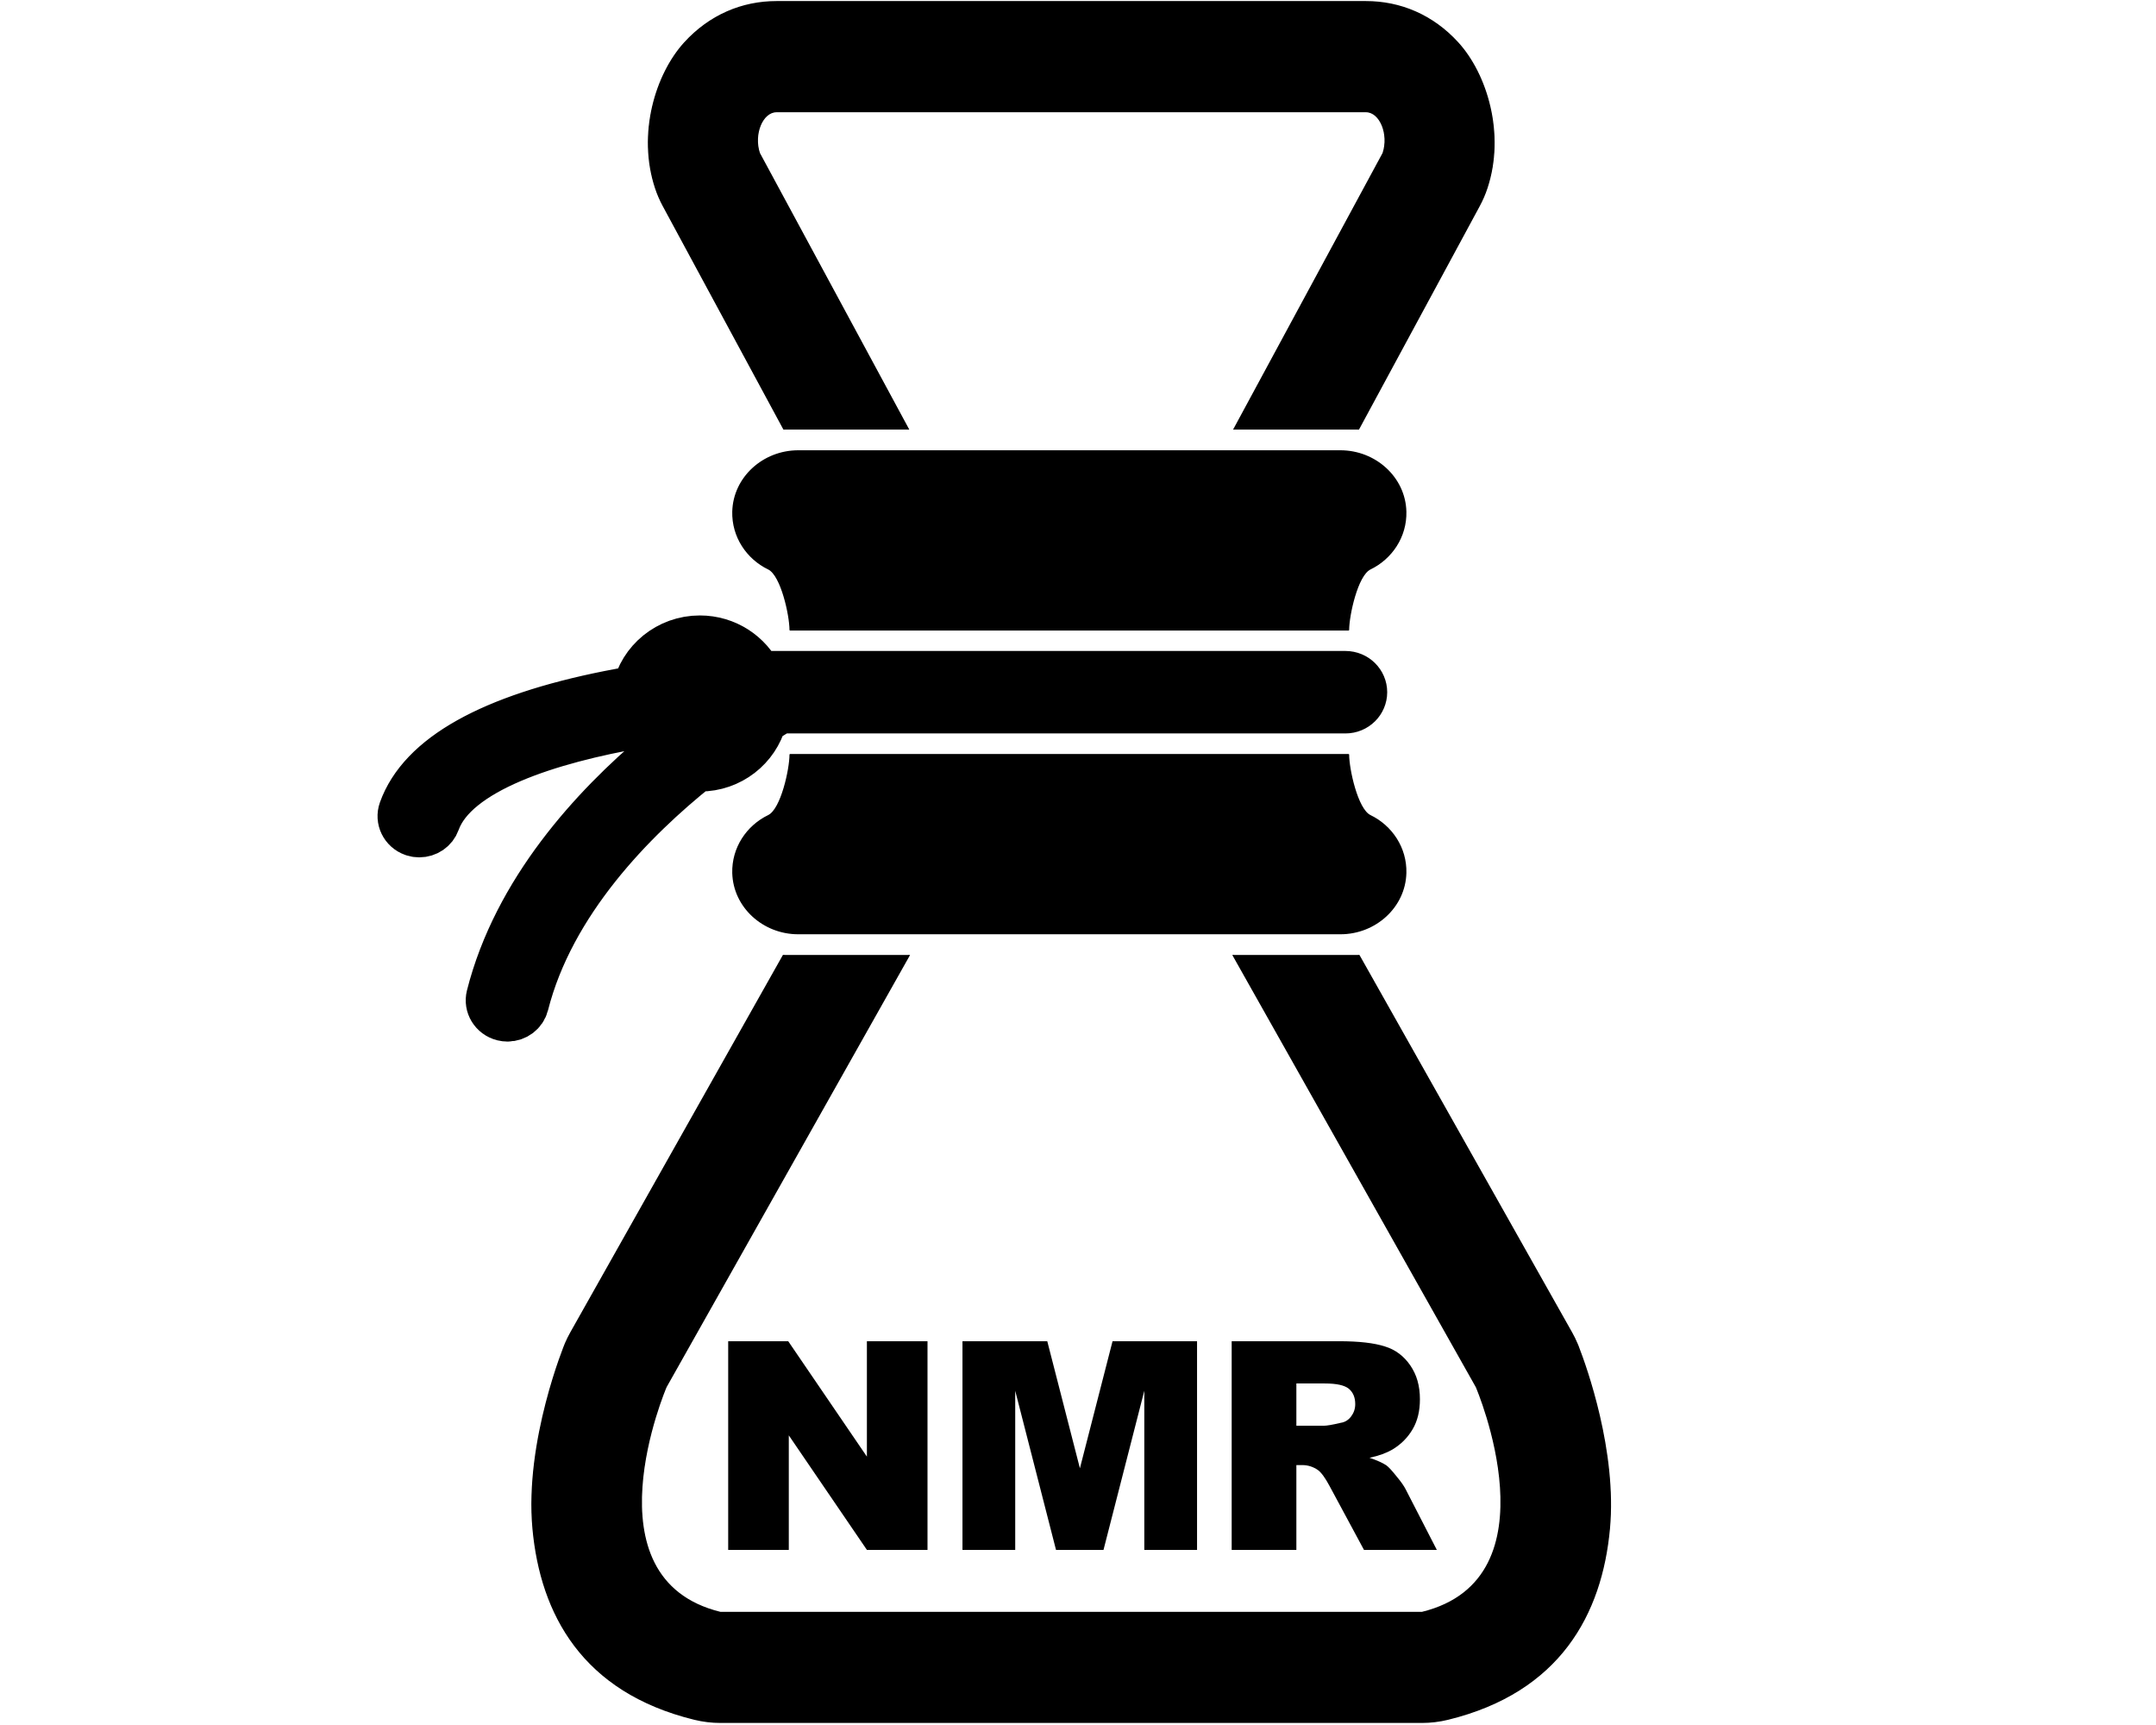
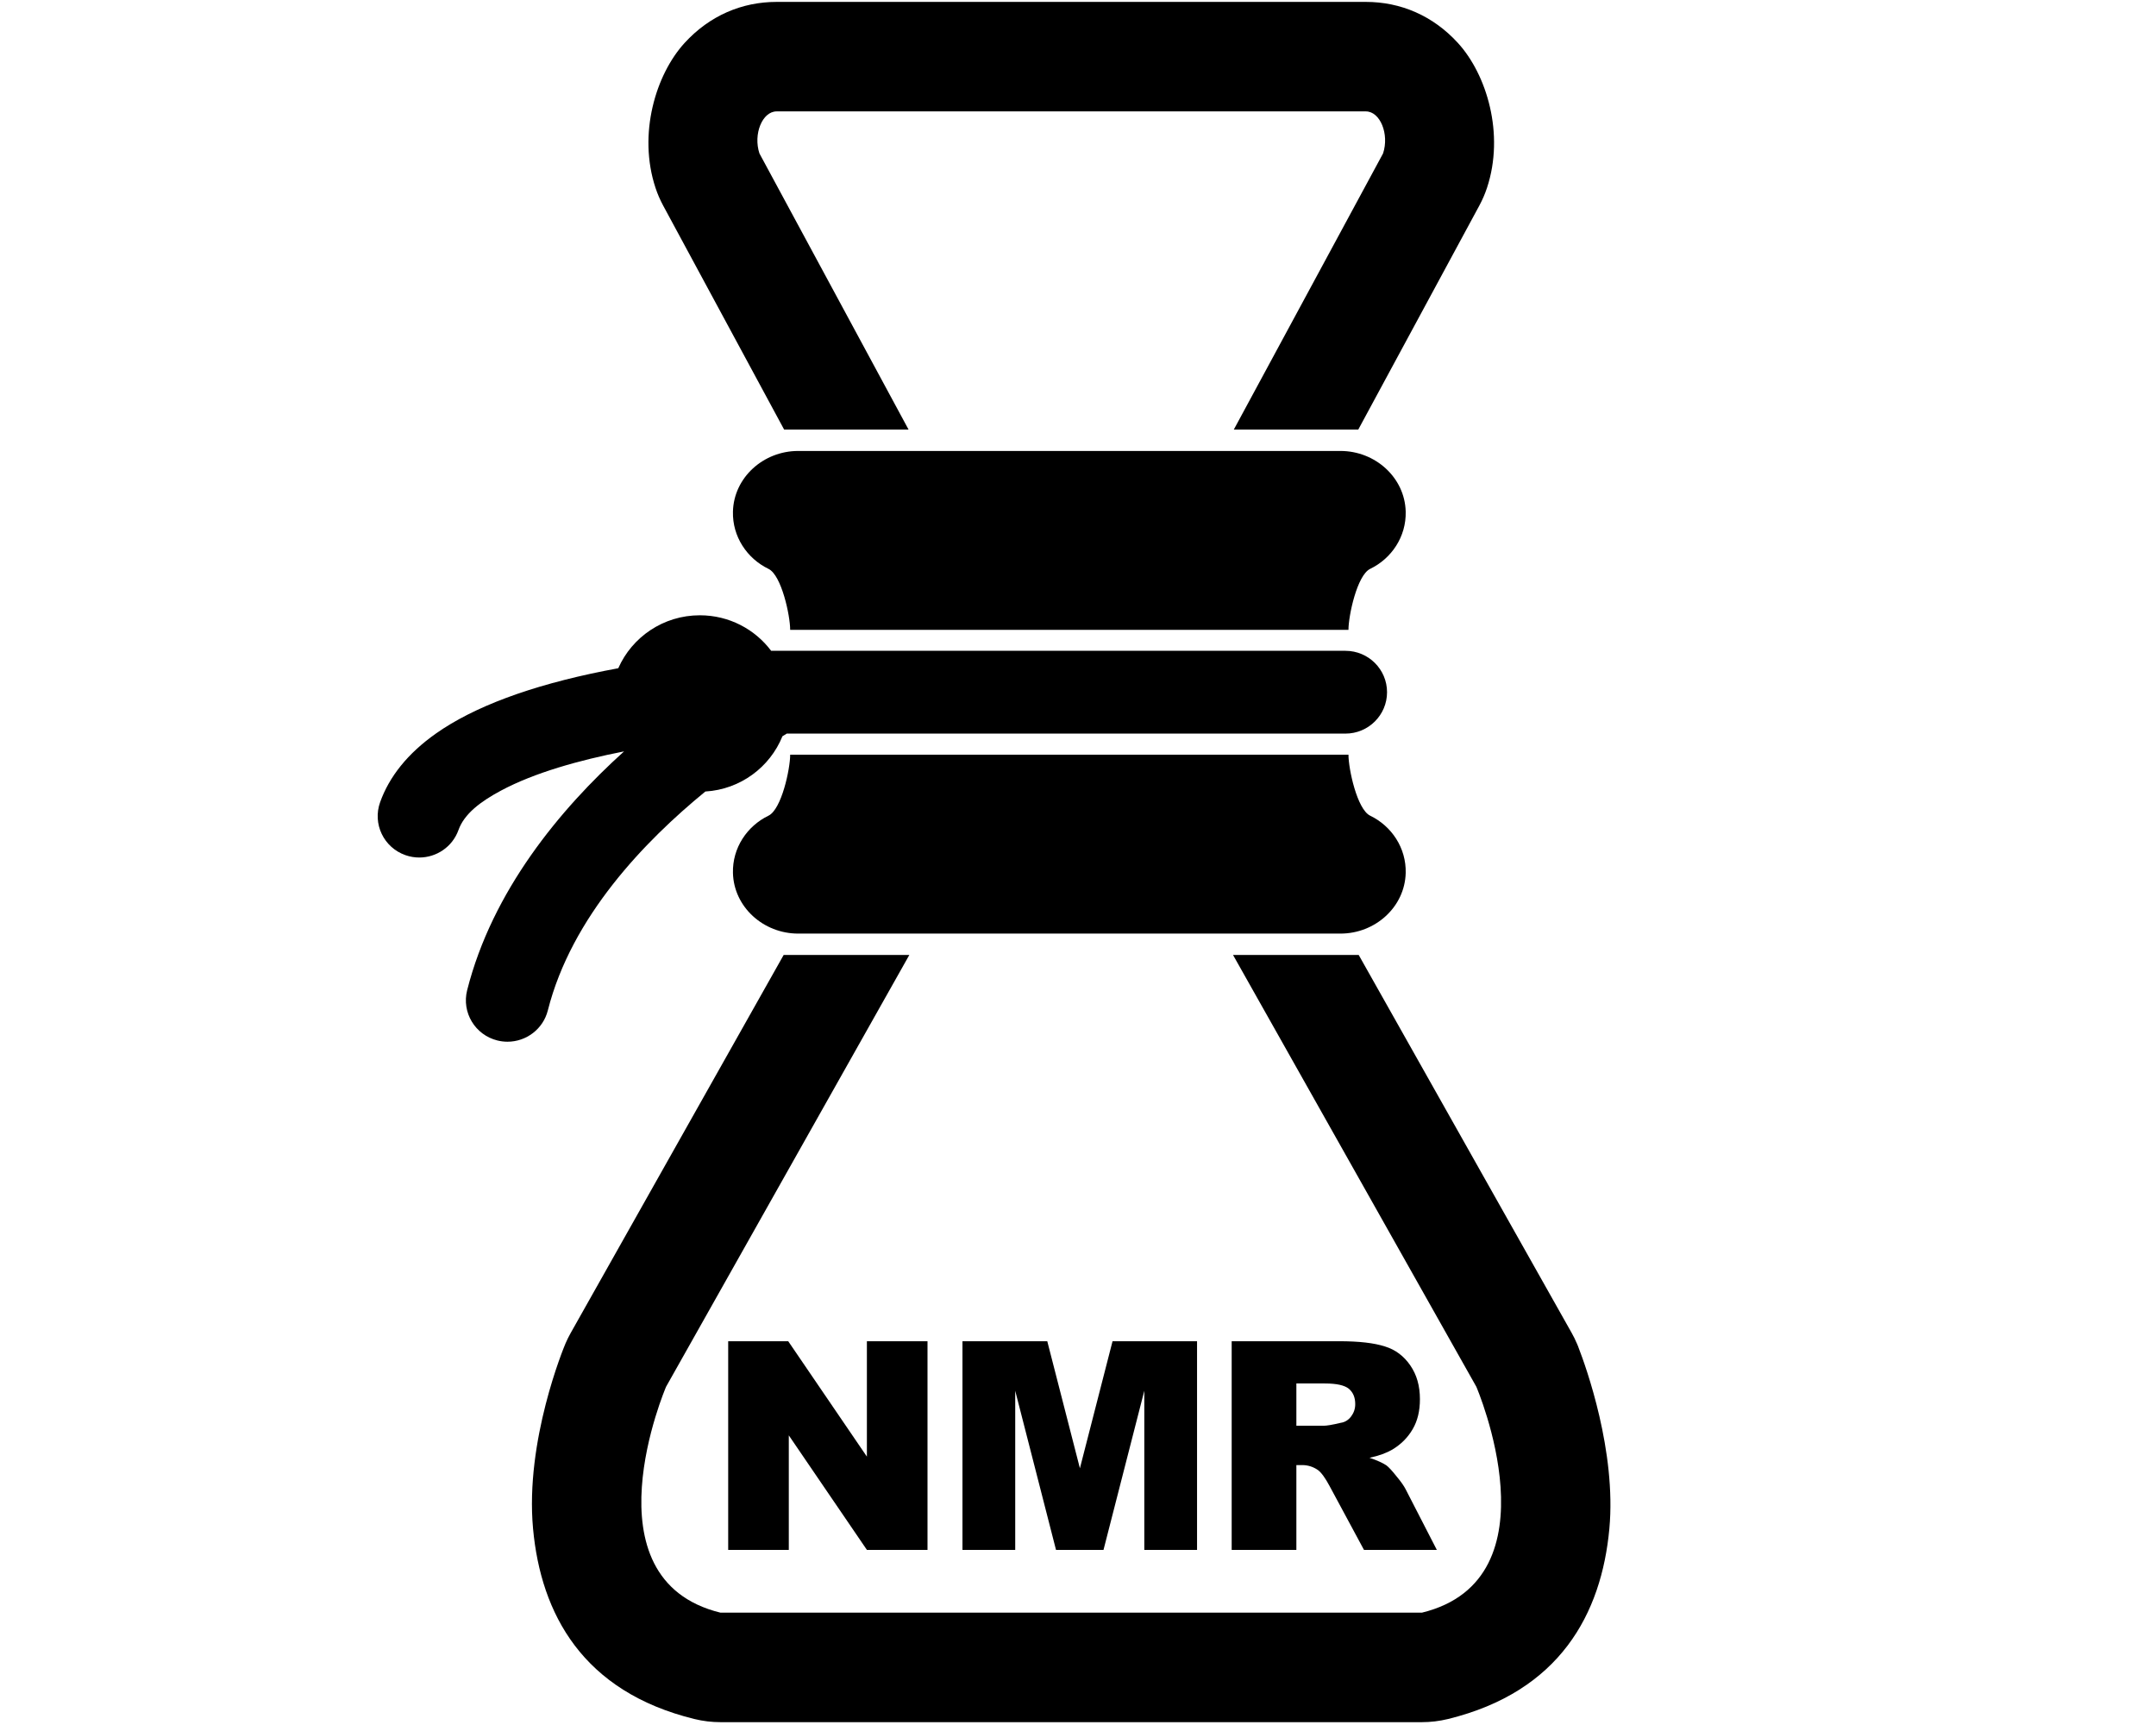
- <svg xmlns="http://www.w3.org/2000/svg" width="100%" height="100%" viewBox="0 0 1280 1024" version="1.1" xml:space="preserve" style="fill-rule:evenodd;clip-rule:evenodd;stroke-linejoin:round;stroke-miterlimit:2;" color="#000" fill="currentColor" stroke="currentColor">
-   <g id="Top" transform="matrix(0.6643,0,0,1.00451,523.93,66.1292)">
-     <clipPath id="_clip1">
-       <rect x="-276.879" y="-67.823" width="933.314" height="255.842" />
-     </clipPath>
-     <g clip-path="url(#_clip1)">
-       <path d="M-43.839,241.989C-26.754,262.909 6.303,275.947 42.254,275.947L295.002,275.947C330.942,275.947 363.989,262.917 381.079,242.009L533.43,55.618C536.155,52.284 538.432,48.797 540.235,45.199C556.184,13.366 539.973,-21.848 514.24,-40.457C491.869,-56.636 462.965,-64.708 432.01,-64.708C432.01,-64.708 -94.63,-64.708 -94.63,-64.708C-125.585,-64.708 -154.489,-56.636 -176.86,-40.457C-202.594,-21.848 -218.804,13.368 -202.852,45.203C-201.053,48.792 -198.782,52.271 -196.064,55.598L-43.839,241.989ZM42.254,211.239L295.002,211.239L447.353,24.848C453.07,13.437 444.773,0 432.01,0L-94.63,0C-107.393,0 -115.69,13.437 -109.972,24.848L42.254,211.239Z" />
-     </g>
-   </g>
-   <g id="Bottom" transform="matrix(0.731624,0,0,0.944536,844.072,678.045)">
-     <clipPath id="_clip2">
-       <rect x="-757.318" y="-117.669" width="915.771" height="509.348" />
-     </clipPath>
-     <g clip-path="url(#_clip2)">
-       <path d="M127.214,129.012L126.777,128.08L126.362,127.349L125.912,126.47L125.883,126.504C124.679,124.247 123.271,122.042 121.703,119.885L-93.416,-175.783C-109.162,-197.424 -138.744,-210.813 -170.815,-210.813L-398.118,-210.813C-430.191,-210.813 -459.775,-197.422 -475.52,-175.778L-690.597,119.89C-692.149,122.024 -693.553,124.22 -694.803,126.47C-694.803,126.47 -727.732,187.66 -721.142,242.899C-714.76,296.4 -680.924,345.302 -590.191,362.51C-583.275,363.822 -576.181,364.485 -569.062,364.485L0.17,364.485C7.29,364.485 14.384,363.822 21.299,362.51C112.032,345.302 145.868,296.4 152.251,242.899C158.048,194.305 133.263,141.106 127.214,129.012ZM44.304,153.672L-170.815,-141.996L-398.118,-141.996L-613.195,153.672C-613.195,153.672 -680.356,274.56 -569.062,295.668L0.17,295.668C111.464,274.56 44.304,153.672 44.304,153.672Z" />
-     </g>
-   </g>
-   <g id="CentreBottom" transform="matrix(0.823857,0,0,0.805039,803.419,491.229)">
-     <path d="M12.166,-8.731C2.757,-13.388 -3.453,-43.2 -3.453,-53.698L-405.769,-53.698C-405.769,-43.2 -411.979,-13.388 -421.388,-8.731C-436.861,-1.073 -447.465,15.073 -447.01,33.522C-446.393,58.582 -425.103,78.22 -400.037,78.22L-9.186,78.22C15.881,78.22 37.171,58.582 37.788,33.522C38.243,15.073 27.639,-1.073 12.166,-8.731" />
-   </g>
-   <g id="CentreTop" transform="matrix(0.823857,4.40909e-18,-4.50539e-18,-0.805061,803.418,330.675)">
-     <path d="M12.166,-8.726C2.757,-13.383 -3.453,-43.197 -3.453,-53.695L-405.769,-53.695C-405.769,-43.197 -411.979,-13.383 -421.388,-8.726C-436.861,-1.068 -447.465,15.078 -447.01,33.527C-446.393,58.587 -425.103,78.225 -400.037,78.225L-9.186,78.225C15.881,78.225 37.171,58.587 37.788,33.527C38.243,15.078 27.639,-1.068 12.166,-8.726" />
-   </g>
-   <g transform="matrix(1,0,0,1,322.093,529.975)" stroke-width="0px">
-     <g id="Text" transform="matrix(173,0,0,173,97.252,390.073)">
-       <path d="M0.075,-0.716L0.281,-0.716L0.551,-0.32L0.551,-0.716L0.759,-0.716L0.759,-0L0.551,-0L0.283,-0.393L0.283,-0L0.075,-0L0.075,-0.716Z" />
-     </g>
-     <g transform="matrix(173,0,0,173,237.037,390.073)">
-       <path d="M0.071,-0.716L0.362,-0.716L0.474,-0.28L0.586,-0.716L0.876,-0.716L0.876,-0L0.695,-0L0.695,-0.546L0.555,-0L0.392,-0L0.252,-0.546L0.252,-0L0.071,-0L0.071,-0.716Z" />
-     </g>
-     <g transform="matrix(173,0,0,173,395.998,390.073)">
-       <path d="M0.076,-0L0.076,-0.716L0.445,-0.716C0.513,-0.716 0.565,-0.71 0.602,-0.698C0.638,-0.687 0.667,-0.665 0.689,-0.633C0.711,-0.601 0.722,-0.563 0.722,-0.517C0.722,-0.477 0.714,-0.443 0.697,-0.414C0.68,-0.385 0.657,-0.362 0.627,-0.344C0.608,-0.333 0.582,-0.323 0.549,-0.316C0.576,-0.307 0.595,-0.298 0.607,-0.29C0.615,-0.284 0.627,-0.271 0.642,-0.252C0.658,-0.233 0.668,-0.218 0.673,-0.208L0.78,-0L0.53,-0L0.412,-0.219C0.397,-0.247 0.384,-0.265 0.372,-0.274C0.356,-0.285 0.338,-0.291 0.318,-0.291L0.298,-0.291L0.298,-0L0.076,-0ZM0.298,-0.426L0.392,-0.426C0.402,-0.426 0.421,-0.429 0.45,-0.436C0.465,-0.438 0.477,-0.446 0.486,-0.458C0.495,-0.47 0.5,-0.484 0.5,-0.5C0.5,-0.523 0.493,-0.54 0.478,-0.553C0.463,-0.565 0.436,-0.571 0.396,-0.571L0.298,-0.571L0.298,-0.426Z" />
-     </g>
-   </g>
-   <g id="String" transform="matrix(0.941128,0,0,0.929138,408.063,528.731)">
-     <path d="M5.733,-79.457C6.456,-79.418 7.17,-79.348 7.903,-79.348C26.554,-79.348 42.197,-92.052 46.764,-109.268C52.027,-112.668 56.051,-115.104 58.36,-116.464L415.156,-116.464C420.868,-116.464 425.499,-121.096 425.499,-126.808C425.499,-132.52 420.868,-137.151 415.156,-137.151L52.914,-137.151L52.724,-137.046C50.854,-136.964 48.012,-136.824 44.345,-136.602C37.931,-150.32 24.047,-159.848 7.903,-159.848C-11.47,-159.848 -27.637,-146.156 -31.474,-127.924C-37.283,-126.936 -43.196,-125.85 -49.167,-124.644C-123.266,-109.674 -166.892,-84.924 -178.836,-51.081C-180.738,-45.694 -177.912,-39.785 -172.525,-37.886C-171.387,-37.482 -170.225,-37.293 -169.083,-37.293C-164.821,-37.293 -160.829,-39.947 -159.331,-44.197C-147.365,-78.097 -86.971,-97.192 -30.367,-107.162C-27.87,-99.473 -23.119,-92.819 -16.897,-87.938C-58.438,-52.645 -106.781,0.721 -123.485,67.538C-124.869,73.078 -121.5,78.694 -115.957,80.081C-115.117,80.291 -114.273,80.391 -113.442,80.391C-108.809,80.391 -104.591,77.255 -103.414,72.553C-86.962,6.746 -35.276,-46.258 5.733,-79.457Z" stroke-width="32px" />
-   </g>
+ <svg xmlns="http://www.w3.org/2000/svg" xml:space="preserve" fill-rule="evenodd" stroke-linejoin="round" stroke-miterlimit="2" clip-rule="evenodd" viewBox="0 0 1280 1024" color="#000" fill="currentColor" stroke="curentColor">
+   <path d="M432.32 796.18h35.638l46.71 68.508V796.18h35.984v123.868h-35.984l-46.364-67.989v67.989H432.32V796.18Zm139.093 0h50.343l19.376 75.428 19.376-75.428h50.17v123.868h-31.313V825.59l-24.22 94.458h-28.199l-24.22-94.458v94.458h-31.313V796.18Zm159.826 123.868V796.18h63.837c11.764 0 20.76 1.038 27.161 3.114 6.228 1.903 11.245 5.709 15.051 11.245 3.806 5.536 5.709 12.11 5.709 20.068 0 6.92-1.384 12.802-4.325 17.819-2.941 5.017-6.92 8.996-12.11 12.11-3.287 1.903-7.785 3.633-13.494 4.844 4.671 1.557 7.958 3.114 10.034 4.498 1.384 1.038 3.46 3.287 6.055 6.574 2.768 3.287 4.498 5.882 5.363 7.612l18.511 35.984h-43.25l-20.414-37.887c-2.595-4.844-4.844-7.958-6.92-9.515-2.768-1.903-5.882-2.941-9.342-2.941h-3.46v50.343h-38.406Zm38.406-73.698h16.262c1.73 0 5.017-.519 10.034-1.73 2.595-.346 4.671-1.73 6.228-3.806 1.557-2.076 2.422-4.498 2.422-7.266 0-3.979-1.211-6.92-3.806-9.169-2.595-2.076-7.266-3.114-14.186-3.114h-16.954v25.085Z" />
+   <path d="M806.661 566.902H732.05l144.436 256.292s49.135 114.184-32.29 134.121H427.735c-81.425-19.937-32.289-134.121-32.289-134.121l144.408-256.292h-74.608L338.817 791.286a65.162 65.162 0 0 0-3.077 6.215c-.927 2.15-24.091 57.796-19.27 109.972 4.669 50.534 29.424 96.724 95.806 112.977a65.004 65.004 0 0 0 15.459 1.866h416.461c5.21 0 10.4-.627 15.459-1.866 66.382-16.253 91.137-62.443 95.807-112.977 4.241-45.899-13.892-96.148-18.318-107.571l-.319-.88-.304-.691-.329-.83-.021.032a57.49 57.49 0 0 0-3.059-6.252L806.661 566.902Z" />
+   <path d="M813.442 484.2c-7.752-3.749-12.868-27.749-12.868-36.2H469.122c0 8.451-5.116 32.451-12.868 36.2-12.747 6.165-21.484 19.163-21.109 34.016.509 20.174 18.049 35.983 38.7 35.983h322.006c20.652 0 38.192-15.809 38.7-35.983.375-14.853-8.361-27.851-21.109-34.016" />
+   <path d="M370.5 446.041c-37.967 34.251-78.21 82.741-93.157 141.769l-.001.003c-3.329 13.156 4.669 26.556 18.002 29.85l.003.001a24.81 24.81 0 0 0 5.952.724c11.082 0 21.126-7.464 23.942-18.568l.001-.004c14.105-55.702 57.72-100.667 93.522-129.956 20.849-1.25 38.362-14.499 45.761-32.806.929-.574 1.788-1.099 2.57-1.572h331.684c13.691 0 24.696-11.057 24.696-24.573 0-13.518-11.005-24.573-24.696-24.573H457.862v.044c-9.609-12.807-24.981-21.133-42.361-21.133-21.699 0-40.291 12.959-48.435 31.431a568.582 568.582 0 0 0-8.193 1.566l-.009.002c-44.416 8.859-77.759 21.495-99.995 37.152-16.86 11.872-27.774 25.649-33.203 40.834-4.58 12.809 2.129 26.904 15.1 31.425a24.713 24.713 0 0 0 8.168 1.386c10.186 0 19.689-6.318 23.269-16.346 3.432-9.6 13.059-16.865 25.216-23.372 19.824-10.612 46.444-18.057 73.081-23.284Z" />
+   <path d="M813.441 337.7c-7.752 3.749-12.868 27.751-12.868 36.203H469.121c0-8.452-5.116-32.454-12.868-36.203-12.747-6.165-21.484-19.164-21.109-34.016.509-20.175 18.049-35.985 38.7-35.985H795.85c20.652 0 38.192 15.81 38.7 35.985.375 14.852-8.361 27.851-21.109 34.016" />
+   <path d="M465.529 255h73.874L450.876 91.09c-3.799-11.462 1.713-24.96 10.191-24.96h349.847c8.479 0 13.99 13.498 10.193 24.96L732.506 255h73.889l71.893-133.001a65.085 65.085 0 0 0 4.52-10.466c10.595-31.977-.174-67.35-17.268-86.042C850.679 9.239 831.478 1.13 810.914 1.13H461.067c-20.563 0-39.764 8.109-54.625 24.361-17.095 18.692-27.863 54.067-17.267 86.046a64.955 64.955 0 0 0 4.51 10.442L465.529 255Z" />
</svg>
